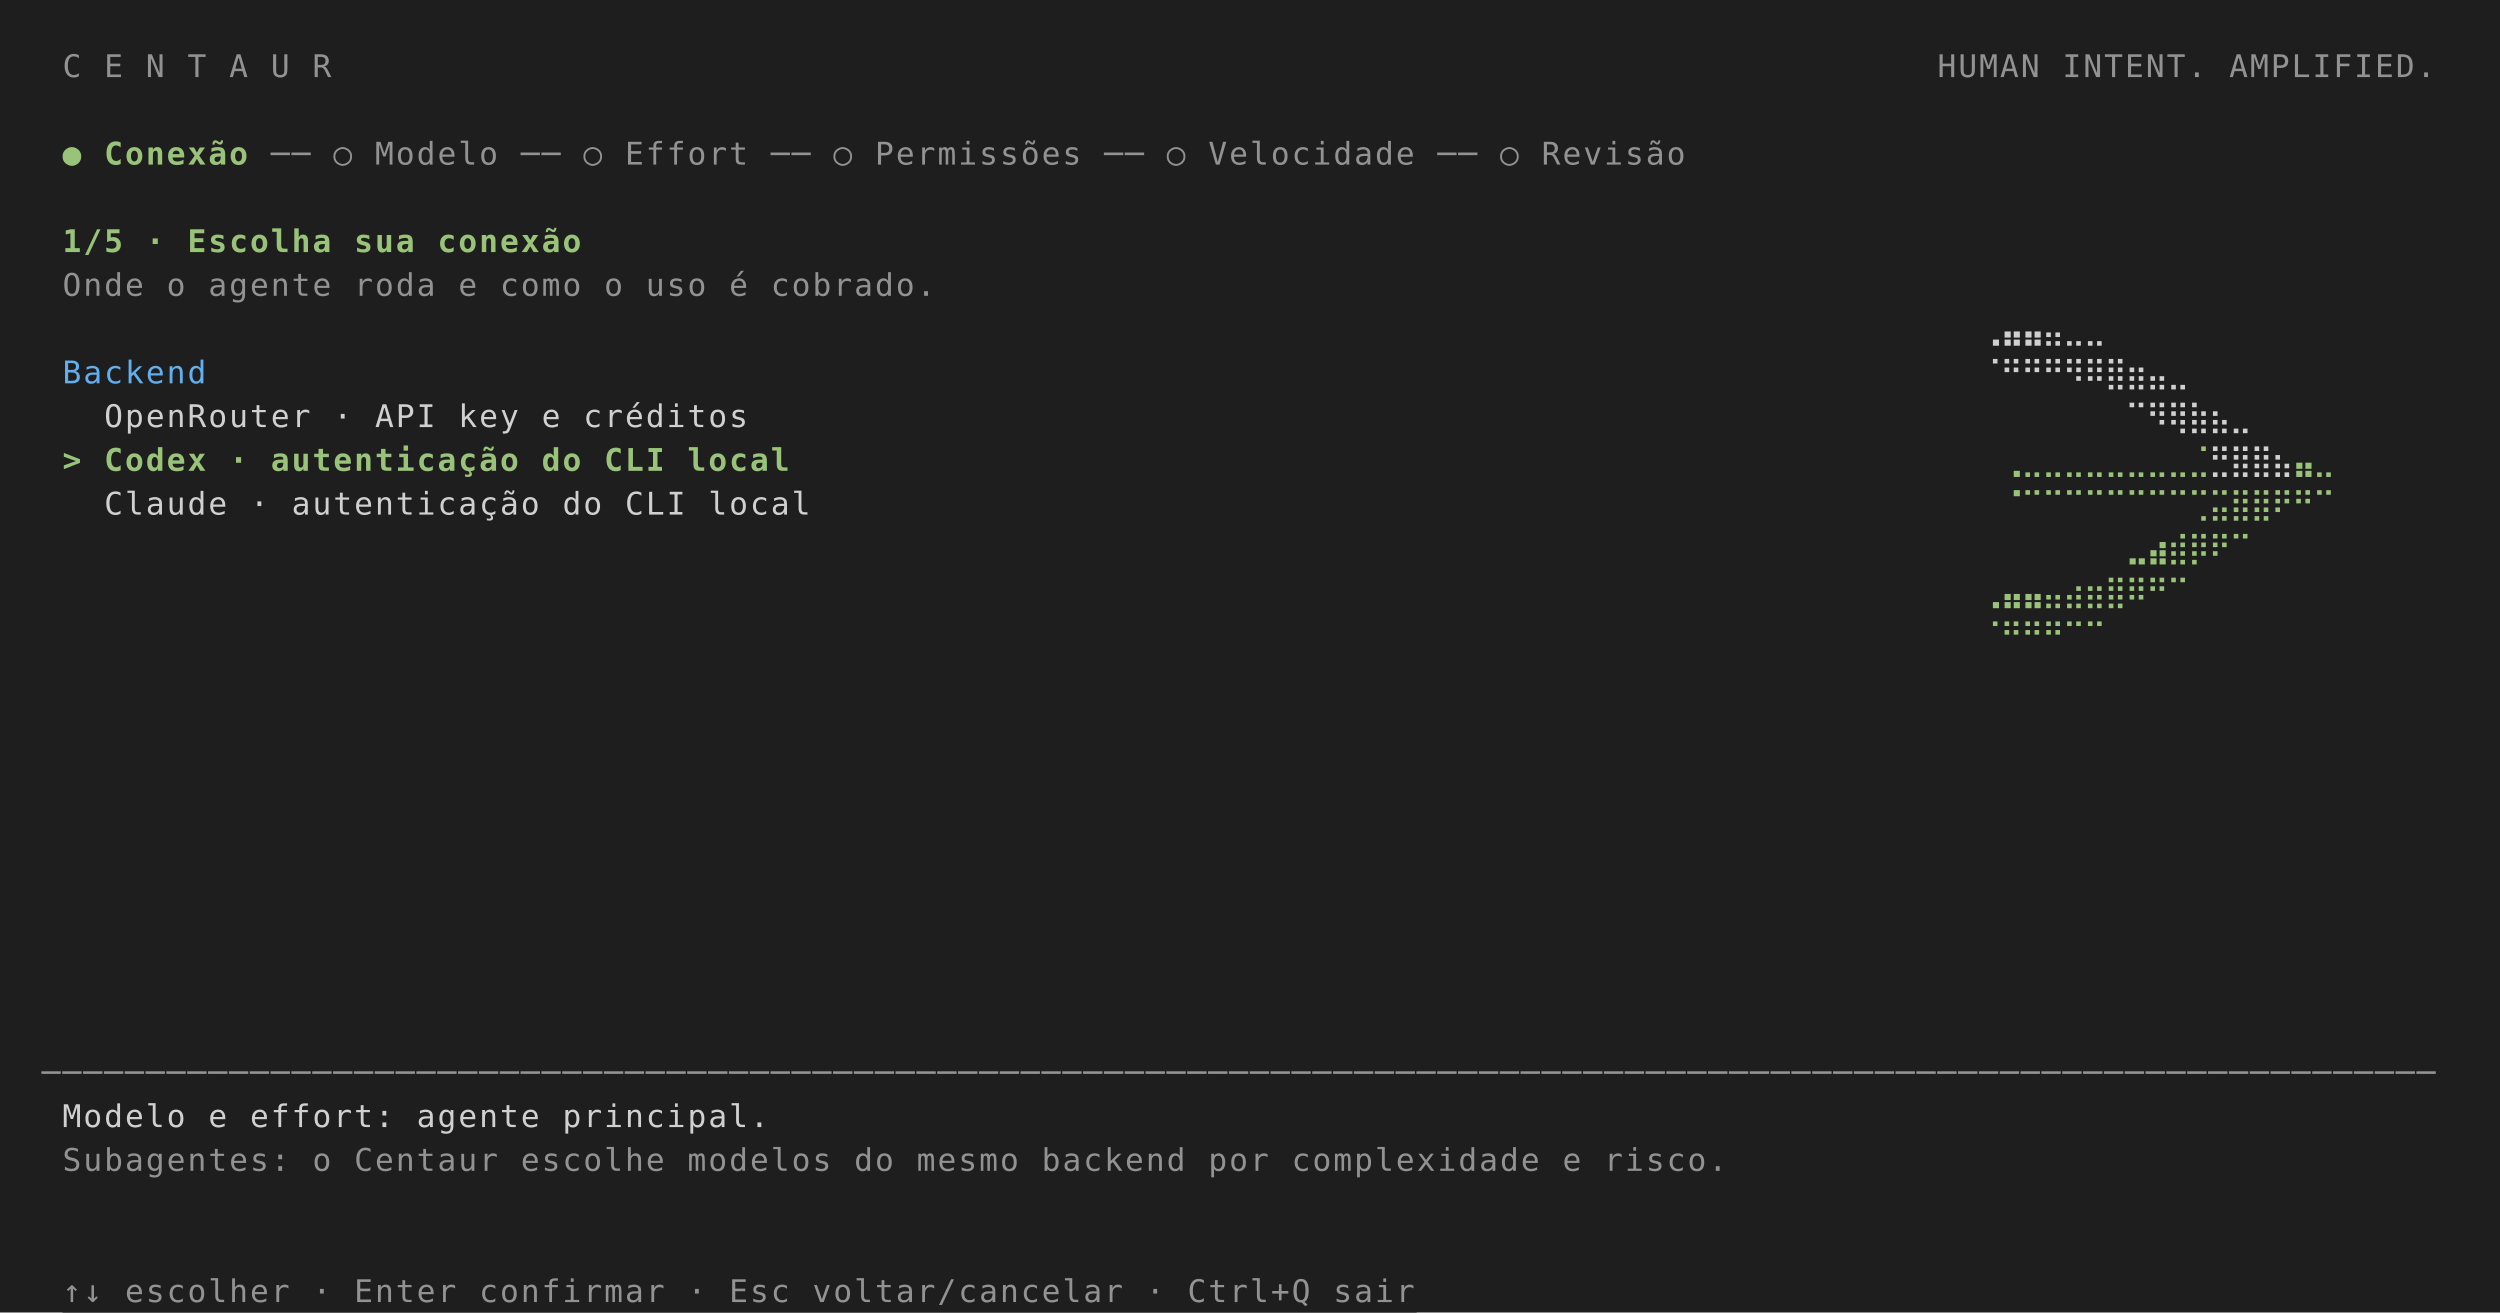
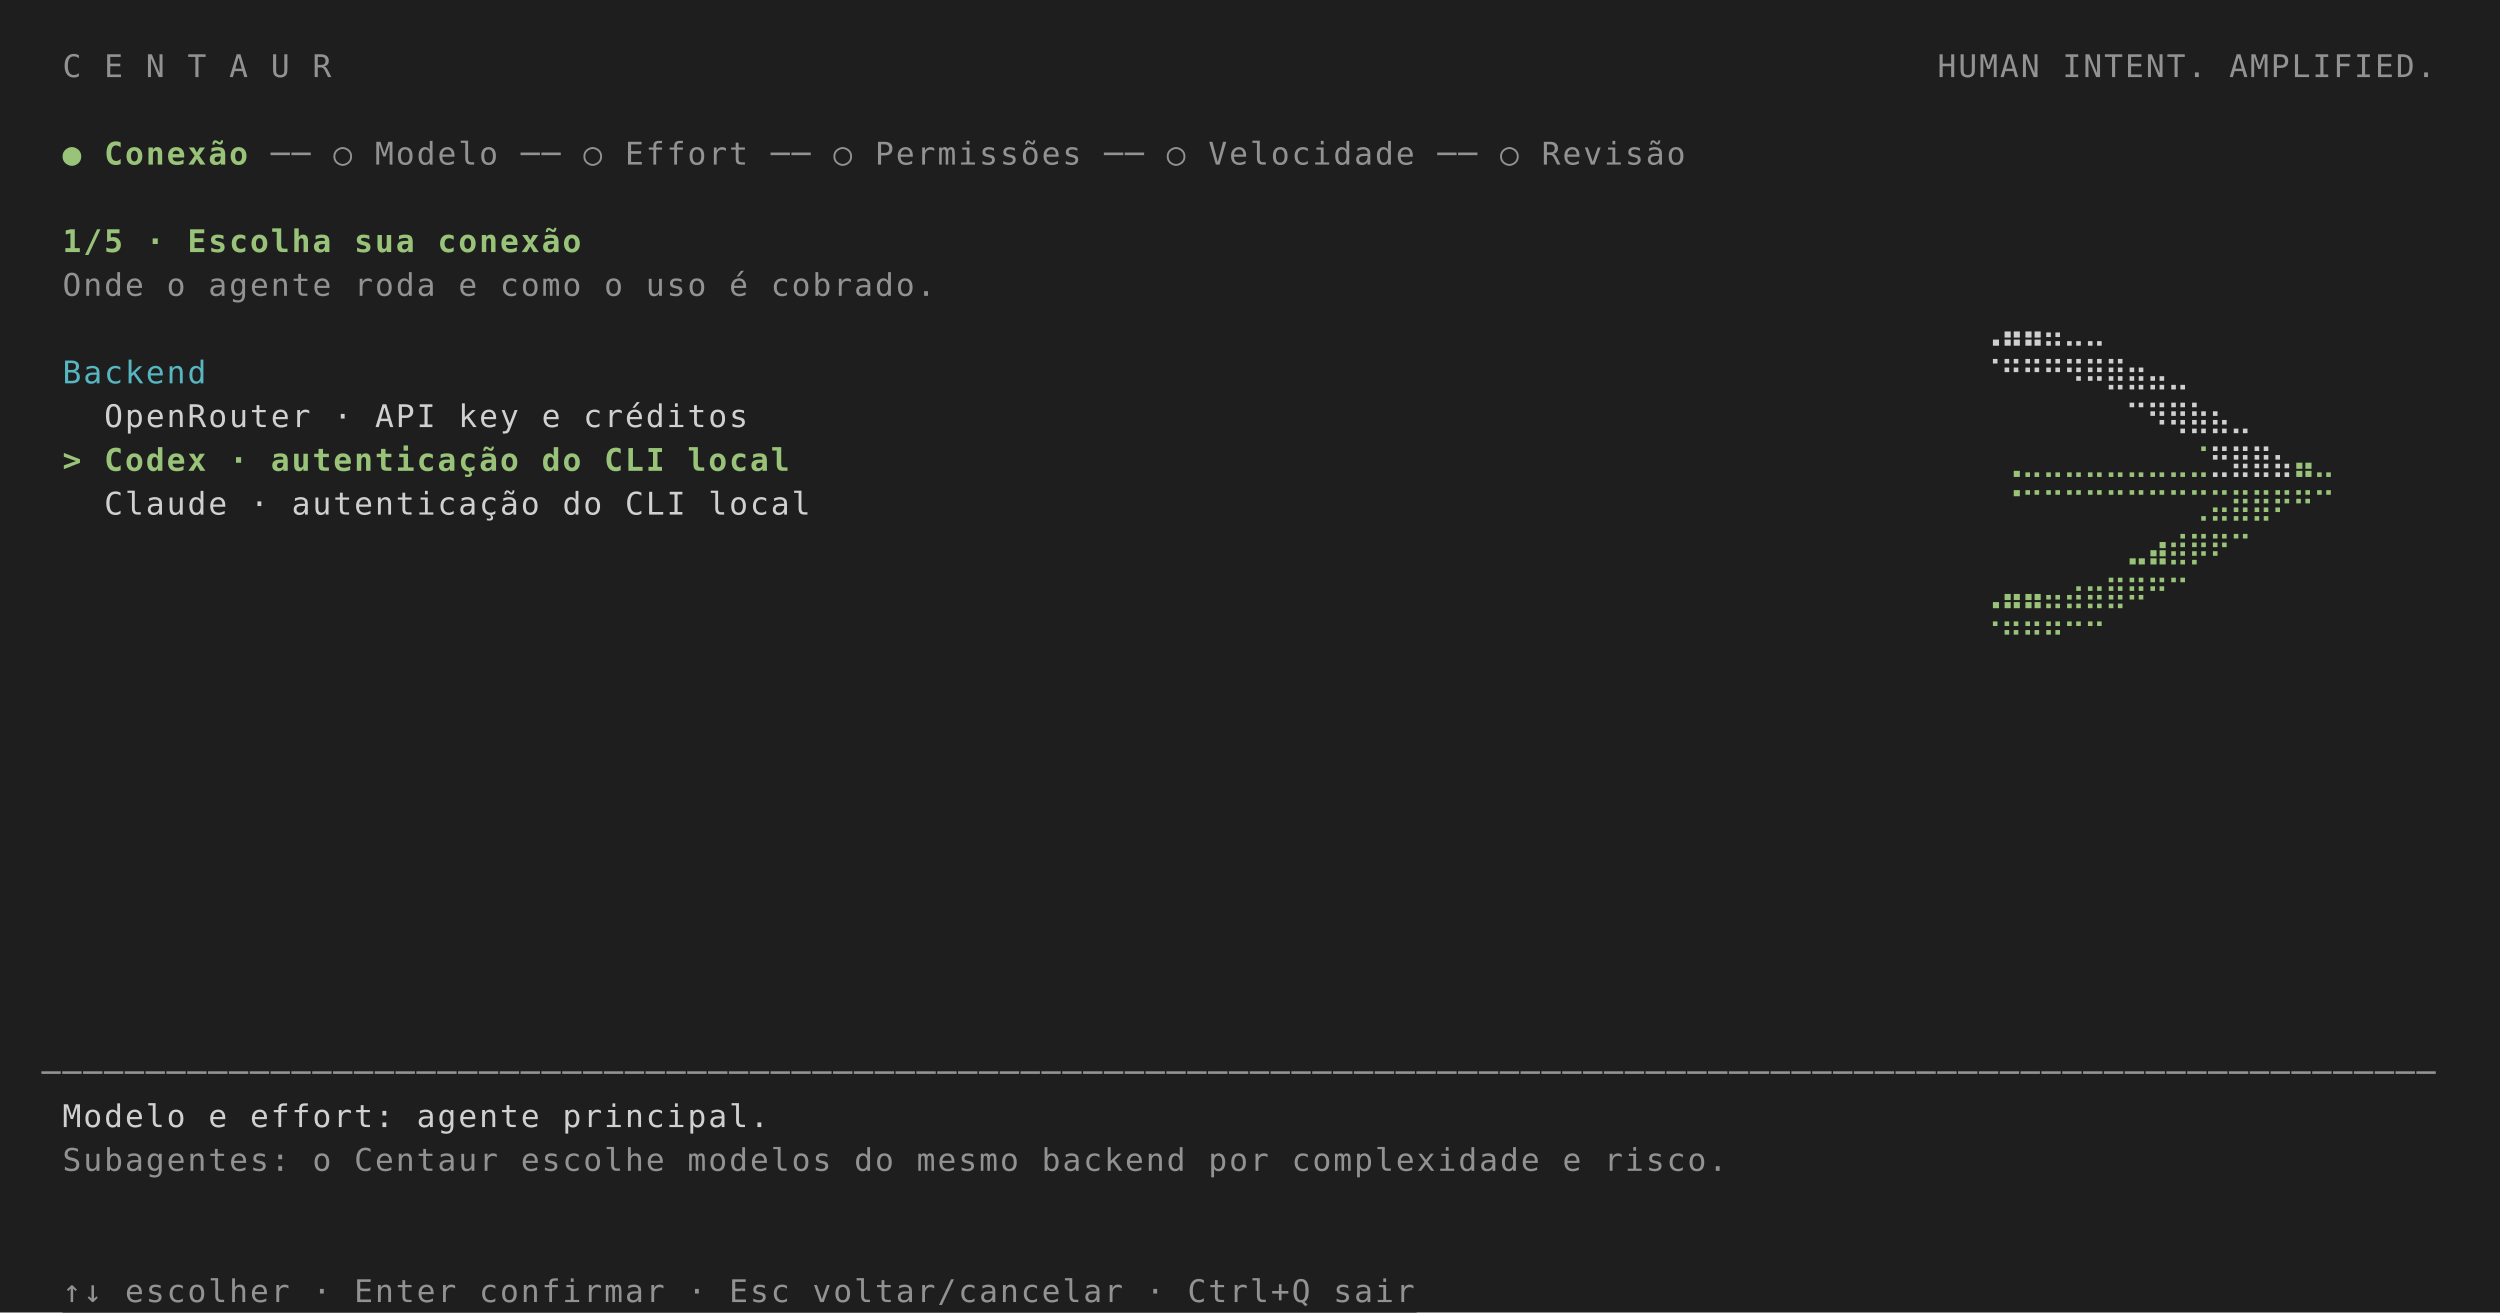
<svg xmlns="http://www.w3.org/2000/svg" width="1200" height="630" viewBox="0 0 1200 630">
  <rect width="100%" height="100%" fill="#1e1e1e" />
  <g font-family="DejaVu Sans Mono, DejaVu Sans, monospace" font-size="15">
    <rect x="30" y="21" width="130" height="21" fill="#1e1e1e" />
    <text y="37" fill="#929292" font-weight="normal">
      <tspan x="30">C</tspan>
      <tspan x="50">E</tspan>
      <tspan x="70">N</tspan>
      <tspan x="90">T</tspan>
      <tspan x="110">A</tspan>
      <tspan x="130">U</tspan>
      <tspan x="150">R</tspan>
    </text>
    <rect x="930" y="21" width="240" height="21" fill="#1e1e1e" />
    <text y="37" fill="#929292" font-weight="normal">
      <tspan x="930">H</tspan>
      <tspan x="940">U</tspan>
      <tspan x="950">M</tspan>
      <tspan x="960">A</tspan>
      <tspan x="970">N</tspan>
      <tspan x="990">I</tspan>
      <tspan x="1000">N</tspan>
      <tspan x="1010">T</tspan>
      <tspan x="1020">E</tspan>
      <tspan x="1030">N</tspan>
      <tspan x="1040">T</tspan>
      <tspan x="1050">.</tspan>
      <tspan x="1070">A</tspan>
      <tspan x="1080">M</tspan>
      <tspan x="1090">P</tspan>
      <tspan x="1100">L</tspan>
      <tspan x="1110">I</tspan>
      <tspan x="1120">F</tspan>
      <tspan x="1130">I</tspan>
      <tspan x="1140">E</tspan>
      <tspan x="1150">D</tspan>
      <tspan x="1160">.</tspan>
    </text>
    <rect x="30" y="63" width="90" height="21" fill="#1e1e1e" />
    <text y="79" fill="#98c379" font-weight="bold">
      <tspan x="30">●</tspan>
      <tspan x="50">C</tspan>
      <tspan x="60">o</tspan>
      <tspan x="70">n</tspan>
      <tspan x="80">e</tspan>
      <tspan x="90">x</tspan>
      <tspan x="100">ã</tspan>
      <tspan x="110">o</tspan>
    </text>
    <rect x="120" y="63" width="690" height="21" fill="#1e1e1e" />
    <text y="79" fill="#929292" font-weight="normal">
      <tspan x="130">─</tspan>
      <tspan x="140">─</tspan>
      <tspan x="160">○</tspan>
      <tspan x="180">M</tspan>
      <tspan x="190">o</tspan>
      <tspan x="200">d</tspan>
      <tspan x="210">e</tspan>
      <tspan x="220">l</tspan>
      <tspan x="230">o</tspan>
      <tspan x="250">─</tspan>
      <tspan x="260">─</tspan>
      <tspan x="280">○</tspan>
      <tspan x="300">E</tspan>
      <tspan x="310">f</tspan>
      <tspan x="320">f</tspan>
      <tspan x="330">o</tspan>
      <tspan x="340">r</tspan>
      <tspan x="350">t</tspan>
      <tspan x="370">─</tspan>
      <tspan x="380">─</tspan>
      <tspan x="400">○</tspan>
      <tspan x="420">P</tspan>
      <tspan x="430">e</tspan>
      <tspan x="440">r</tspan>
      <tspan x="450">m</tspan>
      <tspan x="460">i</tspan>
      <tspan x="470">s</tspan>
      <tspan x="480">s</tspan>
      <tspan x="490">õ</tspan>
      <tspan x="500">e</tspan>
      <tspan x="510">s</tspan>
      <tspan x="530">─</tspan>
      <tspan x="540">─</tspan>
      <tspan x="560">○</tspan>
      <tspan x="580">V</tspan>
      <tspan x="590">e</tspan>
      <tspan x="600">l</tspan>
      <tspan x="610">o</tspan>
      <tspan x="620">c</tspan>
      <tspan x="630">i</tspan>
      <tspan x="640">d</tspan>
      <tspan x="650">a</tspan>
      <tspan x="660">d</tspan>
      <tspan x="670">e</tspan>
      <tspan x="690">─</tspan>
      <tspan x="700">─</tspan>
      <tspan x="720">○</tspan>
      <tspan x="740">R</tspan>
      <tspan x="750">e</tspan>
      <tspan x="760">v</tspan>
      <tspan x="770">i</tspan>
      <tspan x="780">s</tspan>
      <tspan x="790">ã</tspan>
      <tspan x="800">o</tspan>
    </text>
    <rect x="30" y="105" width="250" height="21" fill="#1e1e1e" />
    <text y="121" fill="#98c379" font-weight="bold">
      <tspan x="30">1</tspan>
      <tspan x="40">/</tspan>
      <tspan x="50">5</tspan>
      <tspan x="70">·</tspan>
      <tspan x="90">E</tspan>
      <tspan x="100">s</tspan>
      <tspan x="110">c</tspan>
      <tspan x="120">o</tspan>
      <tspan x="130">l</tspan>
      <tspan x="140">h</tspan>
      <tspan x="150">a</tspan>
      <tspan x="170">s</tspan>
      <tspan x="180">u</tspan>
      <tspan x="190">a</tspan>
      <tspan x="210">c</tspan>
      <tspan x="220">o</tspan>
      <tspan x="230">n</tspan>
      <tspan x="240">e</tspan>
      <tspan x="250">x</tspan>
      <tspan x="260">ã</tspan>
      <tspan x="270">o</tspan>
    </text>
    <rect x="30" y="126" width="420" height="21" fill="#1e1e1e" />
    <text y="142" fill="#929292" font-weight="normal">
      <tspan x="30">O</tspan>
      <tspan x="40">n</tspan>
      <tspan x="50">d</tspan>
      <tspan x="60">e</tspan>
      <tspan x="80">o</tspan>
      <tspan x="100">a</tspan>
      <tspan x="110">g</tspan>
      <tspan x="120">e</tspan>
      <tspan x="130">n</tspan>
      <tspan x="140">t</tspan>
      <tspan x="150">e</tspan>
      <tspan x="170">r</tspan>
      <tspan x="180">o</tspan>
      <tspan x="190">d</tspan>
      <tspan x="200">a</tspan>
      <tspan x="220">e</tspan>
      <tspan x="240">c</tspan>
      <tspan x="250">o</tspan>
      <tspan x="260">m</tspan>
      <tspan x="270">o</tspan>
      <tspan x="290">o</tspan>
      <tspan x="310">u</tspan>
      <tspan x="320">s</tspan>
      <tspan x="330">o</tspan>
      <tspan x="350">é</tspan>
      <tspan x="370">c</tspan>
      <tspan x="380">o</tspan>
      <tspan x="390">b</tspan>
      <tspan x="400">r</tspan>
      <tspan x="410">a</tspan>
      <tspan x="420">d</tspan>
      <tspan x="430">o</tspan>
      <tspan x="440">.</tspan>
    </text>
    <rect x="950" y="147" width="30" height="21" fill="#1e1e1e" />
    <text y="163" fill="#d0d0d0" font-weight="bold">
      <tspan x="950">⢀</tspan>
      <tspan x="960">⣤</tspan>
      <tspan x="970">⣤</tspan>
    </text>
    <rect x="980" y="147" width="30" height="21" fill="#1e1e1e" />
    <text y="163" fill="#d0d0d0" font-weight="normal">
      <tspan x="980">⣤</tspan>
      <tspan x="990">⣀</tspan>
      <tspan x="1000">⣀</tspan>
    </text>
    <rect x="30" y="168" width="70" height="21" fill="#1e1e1e" />
-     <text y="184" fill="#61afef" font-weight="normal">
+     <text y="184" fill="#56b6c2" font-weight="normal">
      <tspan x="30">B</tspan>
      <tspan x="40">a</tspan>
      <tspan x="50">c</tspan>
      <tspan x="60">k</tspan>
      <tspan x="70">e</tspan>
      <tspan x="80">n</tspan>
      <tspan x="90">d</tspan>
    </text>
    <rect x="950" y="168" width="100" height="21" fill="#1e1e1e" />
    <text y="184" fill="#d0d0d0" font-weight="normal">
      <tspan x="950">⠈</tspan>
      <tspan x="960">⠛</tspan>
      <tspan x="970">⠛</tspan>
      <tspan x="980">⠛</tspan>
      <tspan x="990">⠻</tspan>
      <tspan x="1000">⠿</tspan>
      <tspan x="1010">⣿</tspan>
      <tspan x="1020">⣶</tspan>
      <tspan x="1030">⣤</tspan>
      <tspan x="1040">⣀</tspan>
    </text>
    <rect x="20" y="189" width="830" height="21" fill="#1e1e1e" />
    <text y="205" fill="#d0d0d0" font-weight="normal">
      <tspan x="50">O</tspan>
      <tspan x="60">p</tspan>
      <tspan x="70">e</tspan>
      <tspan x="80">n</tspan>
      <tspan x="90">R</tspan>
      <tspan x="100">o</tspan>
      <tspan x="110">u</tspan>
      <tspan x="120">t</tspan>
      <tspan x="130">e</tspan>
      <tspan x="140">r</tspan>
      <tspan x="160">·</tspan>
      <tspan x="180">A</tspan>
      <tspan x="190">P</tspan>
      <tspan x="200">I</tspan>
      <tspan x="220">k</tspan>
      <tspan x="230">e</tspan>
      <tspan x="240">y</tspan>
      <tspan x="260">e</tspan>
      <tspan x="280">c</tspan>
      <tspan x="290">r</tspan>
      <tspan x="300">é</tspan>
      <tspan x="310">d</tspan>
      <tspan x="320">i</tspan>
      <tspan x="330">t</tspan>
      <tspan x="340">o</tspan>
      <tspan x="350">s</tspan>
    </text>
    <rect x="1020" y="189" width="60" height="21" fill="#1e1e1e" />
    <text y="205" fill="#d0d0d0" font-weight="normal">
      <tspan x="1020">⠉</tspan>
      <tspan x="1030">⠻</tspan>
      <tspan x="1040">⢿</tspan>
      <tspan x="1050">⣷</tspan>
      <tspan x="1060">⣦</tspan>
      <tspan x="1070">⣀</tspan>
    </text>
    <rect x="20" y="210" width="830" height="21" fill="#1e1e1e" />
    <text y="226" fill="#98c379" font-weight="bold">
      <tspan x="30">&gt;</tspan>
      <tspan x="50">C</tspan>
      <tspan x="60">o</tspan>
      <tspan x="70">d</tspan>
      <tspan x="80">e</tspan>
      <tspan x="90">x</tspan>
      <tspan x="110">·</tspan>
      <tspan x="130">a</tspan>
      <tspan x="140">u</tspan>
      <tspan x="150">t</tspan>
      <tspan x="160">e</tspan>
      <tspan x="170">n</tspan>
      <tspan x="180">t</tspan>
      <tspan x="190">i</tspan>
      <tspan x="200">c</tspan>
      <tspan x="210">a</tspan>
      <tspan x="220">ç</tspan>
      <tspan x="230">ã</tspan>
      <tspan x="240">o</tspan>
      <tspan x="260">d</tspan>
      <tspan x="270">o</tspan>
      <tspan x="290">C</tspan>
      <tspan x="300">L</tspan>
      <tspan x="310">I</tspan>
      <tspan x="330">l</tspan>
      <tspan x="340">o</tspan>
      <tspan x="350">c</tspan>
      <tspan x="360">a</tspan>
      <tspan x="370">l</tspan>
    </text>
    <rect x="960" y="210" width="10" height="21" fill="#1e1e1e" />
    <text y="226" fill="#98c379" font-weight="bold">
      <tspan x="960">⢀</tspan>
    </text>
    <rect x="970" y="210" width="90" height="21" fill="#1e1e1e" />
    <text y="226" fill="#98c379" font-weight="normal">
      <tspan x="970">⣀</tspan>
      <tspan x="980">⣀</tspan>
      <tspan x="990">⣀</tspan>
      <tspan x="1000">⣀</tspan>
      <tspan x="1010">⣀</tspan>
      <tspan x="1020">⣀</tspan>
      <tspan x="1030">⣀</tspan>
      <tspan x="1040">⣀</tspan>
      <tspan x="1050">⣈</tspan>
    </text>
    <rect x="1060" y="210" width="40" height="21" fill="#1e1e1e" />
    <text y="226" fill="#d0d0d0" font-weight="normal">
      <tspan x="1060">⣛</tspan>
      <tspan x="1070">⣿</tspan>
      <tspan x="1080">⣿</tspan>
      <tspan x="1090">⣦</tspan>
    </text>
    <rect x="1100" y="210" width="10" height="21" fill="#1e1e1e" />
    <text y="226" fill="#98c379" font-weight="bold">
      <tspan x="1100">⣤</tspan>
    </text>
    <rect x="1110" y="210" width="10" height="21" fill="#1e1e1e" />
    <text y="226" fill="#98c379" font-weight="normal">
      <tspan x="1110">⣀</tspan>
    </text>
    <rect x="20" y="231" width="830" height="21" fill="#1e1e1e" />
    <text y="247" fill="#d0d0d0" font-weight="normal">
      <tspan x="50">C</tspan>
      <tspan x="60">l</tspan>
      <tspan x="70">a</tspan>
      <tspan x="80">u</tspan>
      <tspan x="90">d</tspan>
      <tspan x="100">e</tspan>
      <tspan x="120">·</tspan>
      <tspan x="140">a</tspan>
      <tspan x="150">u</tspan>
      <tspan x="160">t</tspan>
      <tspan x="170">e</tspan>
      <tspan x="180">n</tspan>
      <tspan x="190">t</tspan>
      <tspan x="200">i</tspan>
      <tspan x="210">c</tspan>
      <tspan x="220">a</tspan>
      <tspan x="230">ç</tspan>
      <tspan x="240">ã</tspan>
      <tspan x="250">o</tspan>
      <tspan x="270">d</tspan>
      <tspan x="280">o</tspan>
      <tspan x="300">C</tspan>
      <tspan x="310">L</tspan>
      <tspan x="320">I</tspan>
      <tspan x="340">l</tspan>
      <tspan x="350">o</tspan>
      <tspan x="360">c</tspan>
      <tspan x="370">a</tspan>
      <tspan x="380">l</tspan>
    </text>
    <rect x="960" y="231" width="10" height="21" fill="#1e1e1e" />
    <text y="247" fill="#98c379" font-weight="bold">
      <tspan x="960">⠈</tspan>
    </text>
    <rect x="970" y="231" width="150" height="21" fill="#1e1e1e" />
    <text y="247" fill="#98c379" font-weight="normal">
      <tspan x="970">⠉</tspan>
      <tspan x="980">⠉</tspan>
      <tspan x="990">⠉</tspan>
      <tspan x="1000">⠉</tspan>
      <tspan x="1010">⠉</tspan>
      <tspan x="1020">⠉</tspan>
      <tspan x="1030">⠉</tspan>
      <tspan x="1040">⠉</tspan>
      <tspan x="1050">⢉</tspan>
      <tspan x="1060">⣭</tspan>
      <tspan x="1070">⣿</tspan>
      <tspan x="1080">⣿</tspan>
      <tspan x="1090">⠟</tspan>
      <tspan x="1100">⠛</tspan>
      <tspan x="1110">⠉</tspan>
    </text>
    <rect x="1020" y="252" width="20" height="21" fill="#1e1e1e" />
    <text y="268" fill="#98c379" font-weight="bold">
      <tspan x="1020">⣀</tspan>
      <tspan x="1030">⣴</tspan>
    </text>
    <rect x="1040" y="252" width="40" height="21" fill="#1e1e1e" />
    <text y="268" fill="#98c379" font-weight="normal">
      <tspan x="1040">⣾</tspan>
      <tspan x="1050">⡿</tspan>
      <tspan x="1060">⠟</tspan>
      <tspan x="1070">⠉</tspan>
    </text>
    <rect x="950" y="273" width="30" height="21" fill="#1e1e1e" />
    <text y="289" fill="#98c379" font-weight="bold">
      <tspan x="950">⢀</tspan>
      <tspan x="960">⣤</tspan>
      <tspan x="970">⣤</tspan>
    </text>
    <rect x="980" y="273" width="70" height="21" fill="#1e1e1e" />
    <text y="289" fill="#98c379" font-weight="normal">
      <tspan x="980">⣤</tspan>
      <tspan x="990">⣴</tspan>
      <tspan x="1000">⣶</tspan>
      <tspan x="1010">⣿</tspan>
      <tspan x="1020">⠿</tspan>
      <tspan x="1030">⠛</tspan>
      <tspan x="1040">⠉</tspan>
    </text>
    <rect x="950" y="294" width="60" height="21" fill="#1e1e1e" />
    <text y="310" fill="#98c379" font-weight="normal">
      <tspan x="950">⠈</tspan>
      <tspan x="960">⠛</tspan>
      <tspan x="970">⠛</tspan>
      <tspan x="980">⠛</tspan>
      <tspan x="990">⠉</tspan>
      <tspan x="1000">⠉</tspan>
    </text>
    <rect x="20" y="504" width="1150" height="21" fill="#1e1e1e" />
    <text y="520" fill="#929292" font-weight="normal">
      <tspan x="20">─</tspan>
      <tspan x="30">─</tspan>
      <tspan x="40">─</tspan>
      <tspan x="50">─</tspan>
      <tspan x="60">─</tspan>
      <tspan x="70">─</tspan>
      <tspan x="80">─</tspan>
      <tspan x="90">─</tspan>
      <tspan x="100">─</tspan>
      <tspan x="110">─</tspan>
      <tspan x="120">─</tspan>
      <tspan x="130">─</tspan>
      <tspan x="140">─</tspan>
      <tspan x="150">─</tspan>
      <tspan x="160">─</tspan>
      <tspan x="170">─</tspan>
      <tspan x="180">─</tspan>
      <tspan x="190">─</tspan>
      <tspan x="200">─</tspan>
      <tspan x="210">─</tspan>
      <tspan x="220">─</tspan>
      <tspan x="230">─</tspan>
      <tspan x="240">─</tspan>
      <tspan x="250">─</tspan>
      <tspan x="260">─</tspan>
      <tspan x="270">─</tspan>
      <tspan x="280">─</tspan>
      <tspan x="290">─</tspan>
      <tspan x="300">─</tspan>
      <tspan x="310">─</tspan>
      <tspan x="320">─</tspan>
      <tspan x="330">─</tspan>
      <tspan x="340">─</tspan>
      <tspan x="350">─</tspan>
      <tspan x="360">─</tspan>
      <tspan x="370">─</tspan>
      <tspan x="380">─</tspan>
      <tspan x="390">─</tspan>
      <tspan x="400">─</tspan>
      <tspan x="410">─</tspan>
      <tspan x="420">─</tspan>
      <tspan x="430">─</tspan>
      <tspan x="440">─</tspan>
      <tspan x="450">─</tspan>
      <tspan x="460">─</tspan>
      <tspan x="470">─</tspan>
      <tspan x="480">─</tspan>
      <tspan x="490">─</tspan>
      <tspan x="500">─</tspan>
      <tspan x="510">─</tspan>
      <tspan x="520">─</tspan>
      <tspan x="530">─</tspan>
      <tspan x="540">─</tspan>
      <tspan x="550">─</tspan>
      <tspan x="560">─</tspan>
      <tspan x="570">─</tspan>
      <tspan x="580">─</tspan>
      <tspan x="590">─</tspan>
      <tspan x="600">─</tspan>
      <tspan x="610">─</tspan>
      <tspan x="620">─</tspan>
      <tspan x="630">─</tspan>
      <tspan x="640">─</tspan>
      <tspan x="650">─</tspan>
      <tspan x="660">─</tspan>
      <tspan x="670">─</tspan>
      <tspan x="680">─</tspan>
      <tspan x="690">─</tspan>
      <tspan x="700">─</tspan>
      <tspan x="710">─</tspan>
      <tspan x="720">─</tspan>
      <tspan x="730">─</tspan>
      <tspan x="740">─</tspan>
      <tspan x="750">─</tspan>
      <tspan x="760">─</tspan>
      <tspan x="770">─</tspan>
      <tspan x="780">─</tspan>
      <tspan x="790">─</tspan>
      <tspan x="800">─</tspan>
      <tspan x="810">─</tspan>
      <tspan x="820">─</tspan>
      <tspan x="830">─</tspan>
      <tspan x="840">─</tspan>
      <tspan x="850">─</tspan>
      <tspan x="860">─</tspan>
      <tspan x="870">─</tspan>
      <tspan x="880">─</tspan>
      <tspan x="890">─</tspan>
      <tspan x="900">─</tspan>
      <tspan x="910">─</tspan>
      <tspan x="920">─</tspan>
      <tspan x="930">─</tspan>
      <tspan x="940">─</tspan>
      <tspan x="950">─</tspan>
      <tspan x="960">─</tspan>
      <tspan x="970">─</tspan>
      <tspan x="980">─</tspan>
      <tspan x="990">─</tspan>
      <tspan x="1000">─</tspan>
      <tspan x="1010">─</tspan>
      <tspan x="1020">─</tspan>
      <tspan x="1030">─</tspan>
      <tspan x="1040">─</tspan>
      <tspan x="1050">─</tspan>
      <tspan x="1060">─</tspan>
      <tspan x="1070">─</tspan>
      <tspan x="1080">─</tspan>
      <tspan x="1090">─</tspan>
      <tspan x="1100">─</tspan>
      <tspan x="1110">─</tspan>
      <tspan x="1120">─</tspan>
      <tspan x="1130">─</tspan>
      <tspan x="1140">─</tspan>
      <tspan x="1150">─</tspan>
      <tspan x="1160">─</tspan>
    </text>
    <rect x="30" y="525" width="340" height="21" fill="#1e1e1e" />
    <text y="541" fill="#d0d0d0" font-weight="normal">
      <tspan x="30">M</tspan>
      <tspan x="40">o</tspan>
      <tspan x="50">d</tspan>
      <tspan x="60">e</tspan>
      <tspan x="70">l</tspan>
      <tspan x="80">o</tspan>
      <tspan x="100">e</tspan>
      <tspan x="120">e</tspan>
      <tspan x="130">f</tspan>
      <tspan x="140">f</tspan>
      <tspan x="150">o</tspan>
      <tspan x="160">r</tspan>
      <tspan x="170">t</tspan>
      <tspan x="180">:</tspan>
      <tspan x="200">a</tspan>
      <tspan x="210">g</tspan>
      <tspan x="220">e</tspan>
      <tspan x="230">n</tspan>
      <tspan x="240">t</tspan>
      <tspan x="250">e</tspan>
      <tspan x="270">p</tspan>
      <tspan x="280">r</tspan>
      <tspan x="290">i</tspan>
      <tspan x="300">n</tspan>
      <tspan x="310">c</tspan>
      <tspan x="320">i</tspan>
      <tspan x="330">p</tspan>
      <tspan x="340">a</tspan>
      <tspan x="350">l</tspan>
      <tspan x="360">.</tspan>
    </text>
    <rect x="30" y="546" width="800" height="21" fill="#1e1e1e" />
    <text y="562" fill="#929292" font-weight="normal">
      <tspan x="30">S</tspan>
      <tspan x="40">u</tspan>
      <tspan x="50">b</tspan>
      <tspan x="60">a</tspan>
      <tspan x="70">g</tspan>
      <tspan x="80">e</tspan>
      <tspan x="90">n</tspan>
      <tspan x="100">t</tspan>
      <tspan x="110">e</tspan>
      <tspan x="120">s</tspan>
      <tspan x="130">:</tspan>
      <tspan x="150">o</tspan>
      <tspan x="170">C</tspan>
      <tspan x="180">e</tspan>
      <tspan x="190">n</tspan>
      <tspan x="200">t</tspan>
      <tspan x="210">a</tspan>
      <tspan x="220">u</tspan>
      <tspan x="230">r</tspan>
      <tspan x="250">e</tspan>
      <tspan x="260">s</tspan>
      <tspan x="270">c</tspan>
      <tspan x="280">o</tspan>
      <tspan x="290">l</tspan>
      <tspan x="300">h</tspan>
      <tspan x="310">e</tspan>
      <tspan x="330">m</tspan>
      <tspan x="340">o</tspan>
      <tspan x="350">d</tspan>
      <tspan x="360">e</tspan>
      <tspan x="370">l</tspan>
      <tspan x="380">o</tspan>
      <tspan x="390">s</tspan>
      <tspan x="410">d</tspan>
      <tspan x="420">o</tspan>
      <tspan x="440">m</tspan>
      <tspan x="450">e</tspan>
      <tspan x="460">s</tspan>
      <tspan x="470">m</tspan>
      <tspan x="480">o</tspan>
      <tspan x="500">b</tspan>
      <tspan x="510">a</tspan>
      <tspan x="520">c</tspan>
      <tspan x="530">k</tspan>
      <tspan x="540">e</tspan>
      <tspan x="550">n</tspan>
      <tspan x="560">d</tspan>
      <tspan x="580">p</tspan>
      <tspan x="590">o</tspan>
      <tspan x="600">r</tspan>
      <tspan x="620">c</tspan>
      <tspan x="630">o</tspan>
      <tspan x="640">m</tspan>
      <tspan x="650">p</tspan>
      <tspan x="660">l</tspan>
      <tspan x="670">e</tspan>
      <tspan x="680">x</tspan>
      <tspan x="690">i</tspan>
      <tspan x="700">d</tspan>
      <tspan x="710">a</tspan>
      <tspan x="720">d</tspan>
      <tspan x="730">e</tspan>
      <tspan x="750">e</tspan>
      <tspan x="770">r</tspan>
      <tspan x="780">i</tspan>
      <tspan x="790">s</tspan>
      <tspan x="800">c</tspan>
      <tspan x="810">o</tspan>
      <tspan x="820">.</tspan>
    </text>
    <rect x="30" y="609" width="650" height="21" fill="#1e1e1e" />
    <text y="625" fill="#929292" font-weight="normal">
      <tspan x="30">↑</tspan>
      <tspan x="40">↓</tspan>
      <tspan x="60">e</tspan>
      <tspan x="70">s</tspan>
      <tspan x="80">c</tspan>
      <tspan x="90">o</tspan>
      <tspan x="100">l</tspan>
      <tspan x="110">h</tspan>
      <tspan x="120">e</tspan>
      <tspan x="130">r</tspan>
      <tspan x="150">·</tspan>
      <tspan x="170">E</tspan>
      <tspan x="180">n</tspan>
      <tspan x="190">t</tspan>
      <tspan x="200">e</tspan>
      <tspan x="210">r</tspan>
      <tspan x="230">c</tspan>
      <tspan x="240">o</tspan>
      <tspan x="250">n</tspan>
      <tspan x="260">f</tspan>
      <tspan x="270">i</tspan>
      <tspan x="280">r</tspan>
      <tspan x="290">m</tspan>
      <tspan x="300">a</tspan>
      <tspan x="310">r</tspan>
      <tspan x="330">·</tspan>
      <tspan x="350">E</tspan>
      <tspan x="360">s</tspan>
      <tspan x="370">c</tspan>
      <tspan x="390">v</tspan>
      <tspan x="400">o</tspan>
      <tspan x="410">l</tspan>
      <tspan x="420">t</tspan>
      <tspan x="430">a</tspan>
      <tspan x="440">r</tspan>
      <tspan x="450">/</tspan>
      <tspan x="460">c</tspan>
      <tspan x="470">a</tspan>
      <tspan x="480">n</tspan>
      <tspan x="490">c</tspan>
      <tspan x="500">e</tspan>
      <tspan x="510">l</tspan>
      <tspan x="520">a</tspan>
      <tspan x="530">r</tspan>
      <tspan x="550">·</tspan>
      <tspan x="570">C</tspan>
      <tspan x="580">t</tspan>
      <tspan x="590">r</tspan>
      <tspan x="600">l</tspan>
      <tspan x="610">+</tspan>
      <tspan x="620">Q</tspan>
      <tspan x="640">s</tspan>
      <tspan x="650">a</tspan>
      <tspan x="660">i</tspan>
      <tspan x="670">r</tspan>
    </text>
  </g>
</svg>
